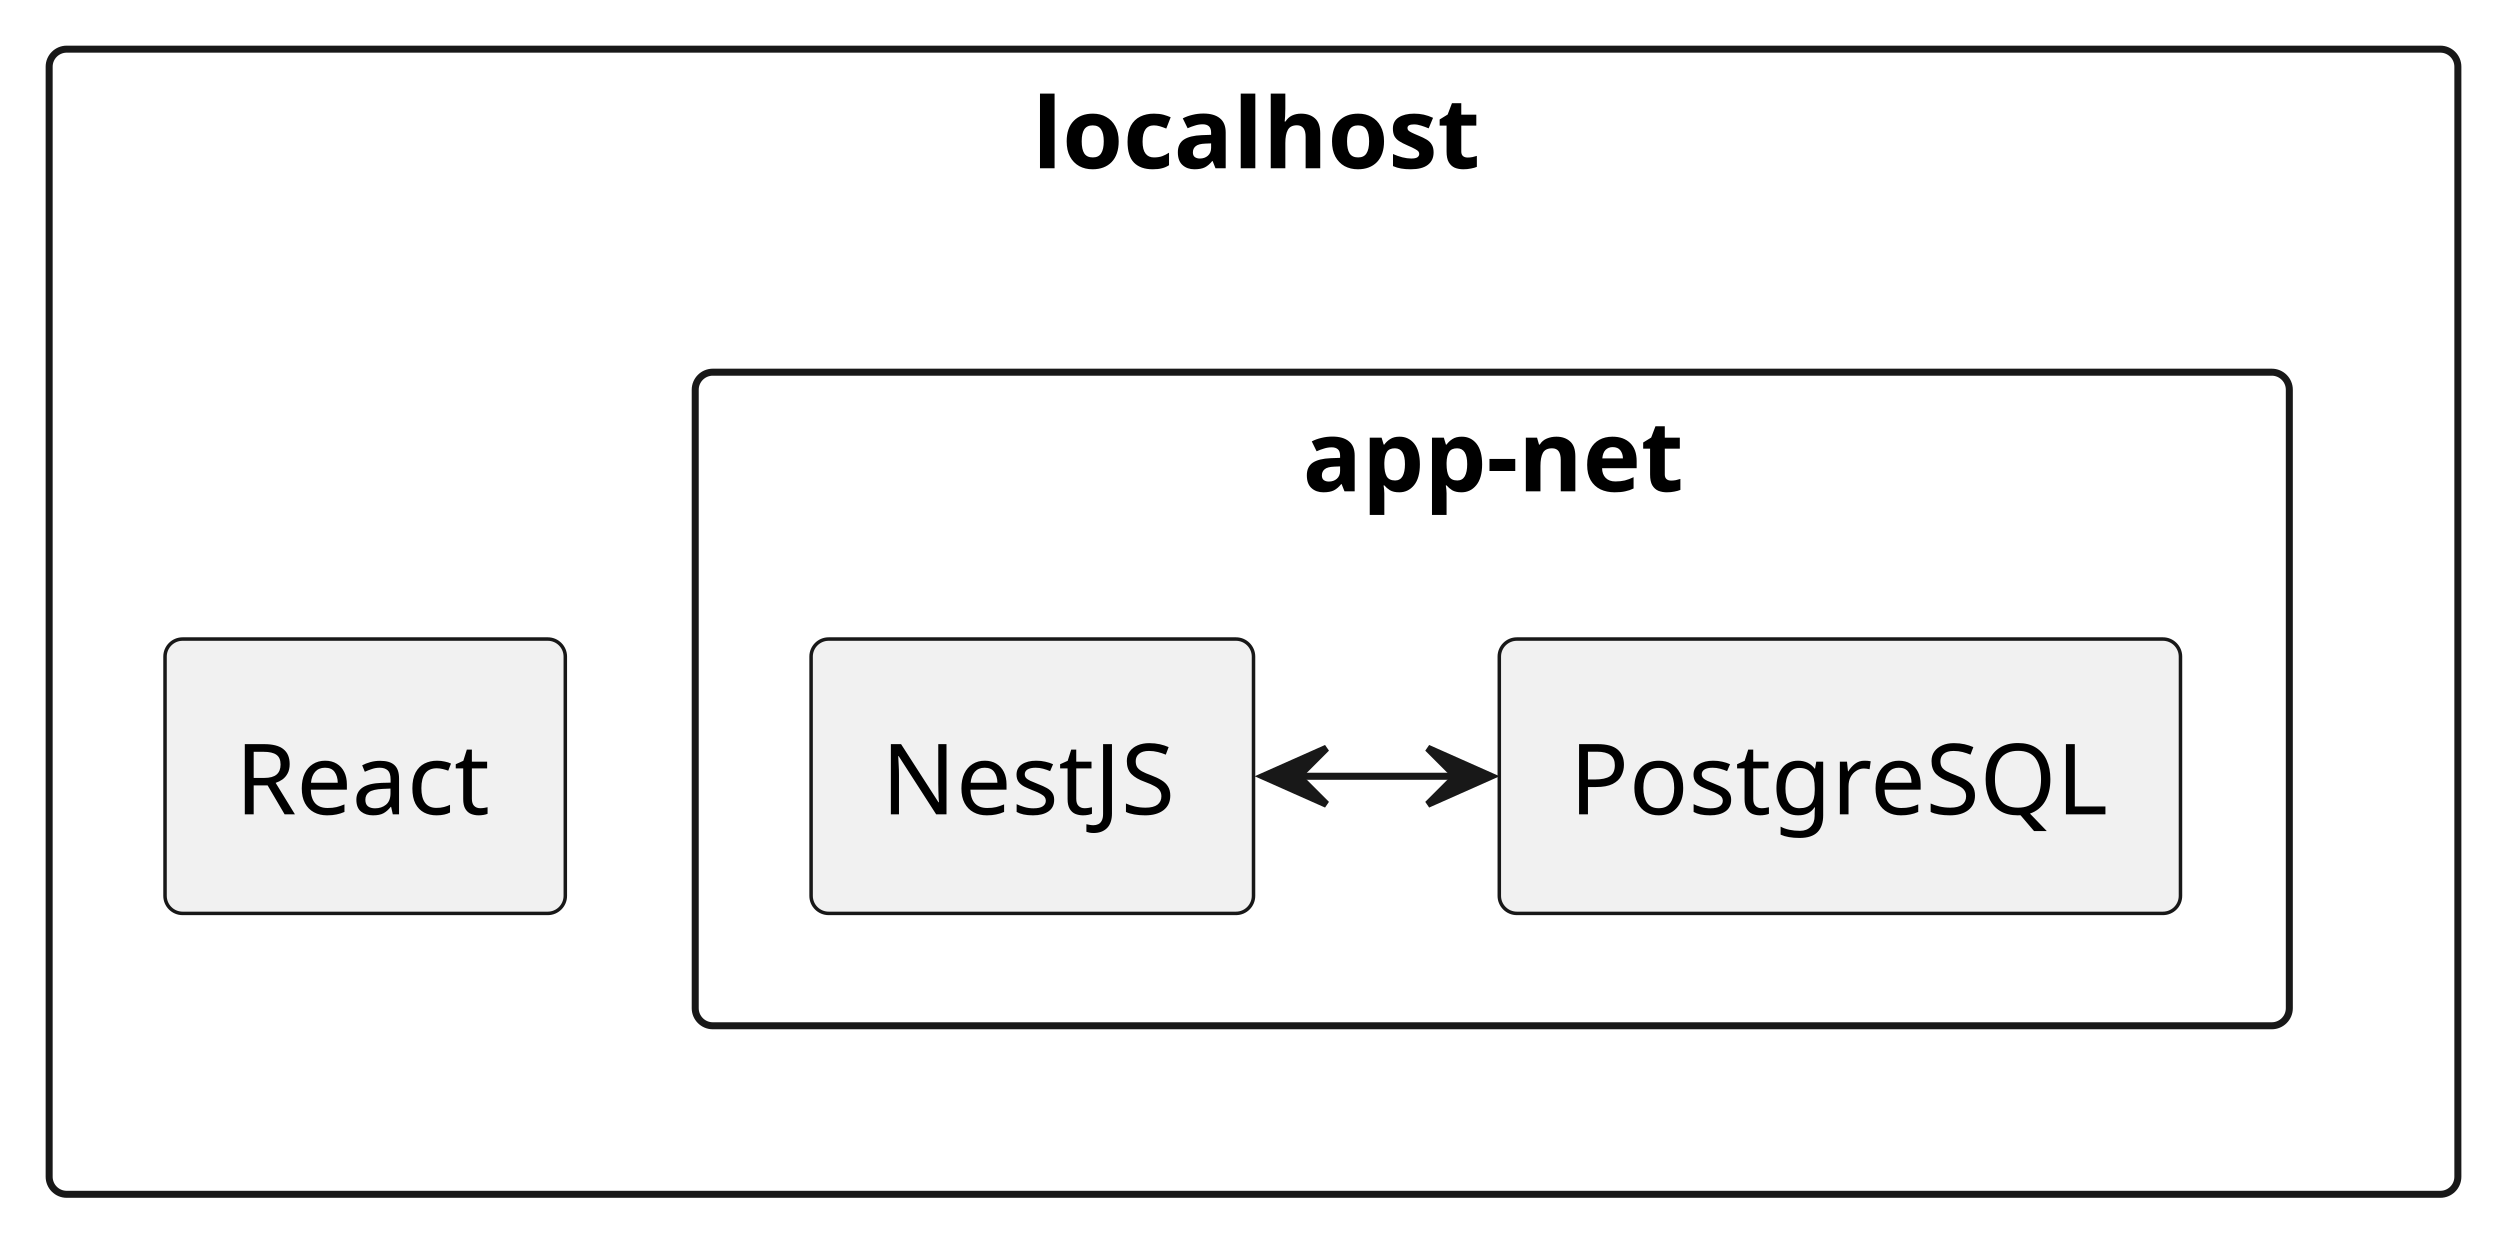
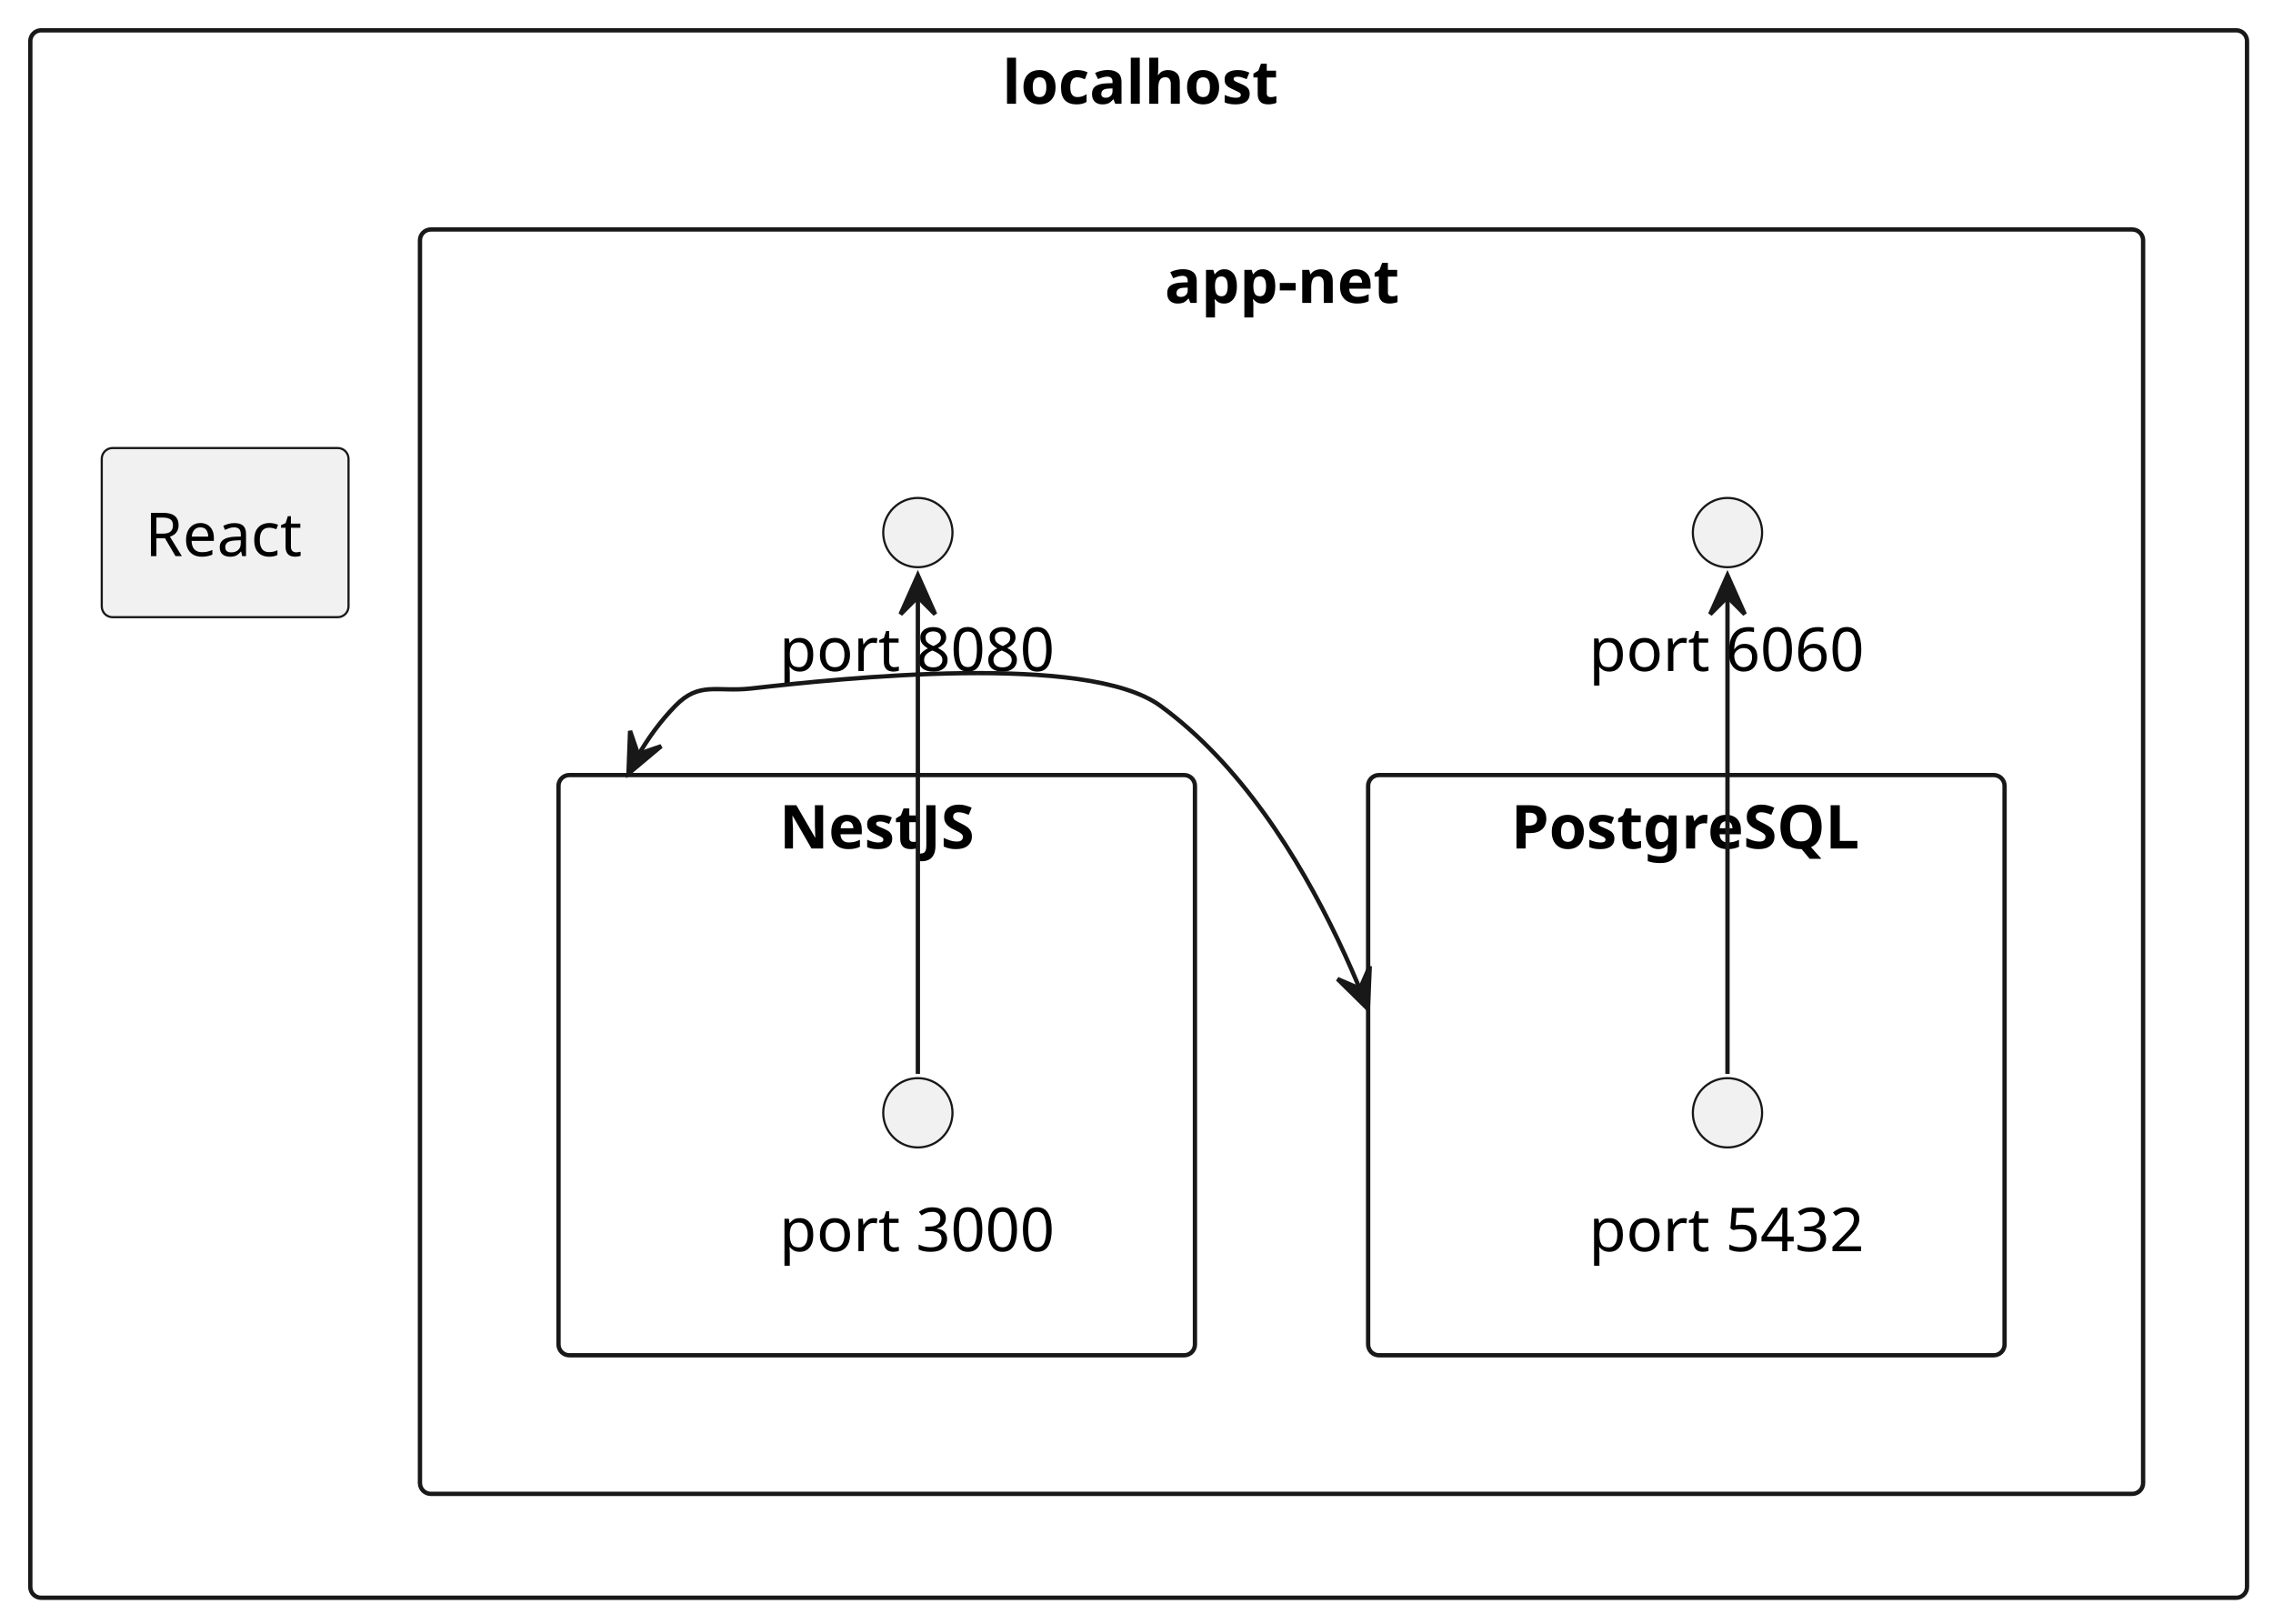
- <svg xmlns="http://www.w3.org/2000/svg" contentStyleType="text/css" height="176px" preserveAspectRatio="none" style="width:356px;height:176px;background:#FFFFFF;" version="1.1" viewBox="0 0 356 176" width="356px" zoomAndPan="magnify">
+ <svg xmlns="http://www.w3.org/2000/svg" contentStyleType="text/css" height="375px" preserveAspectRatio="none" style="width:525px;height:375px;background:#FFFFFF;" version="1.1" viewBox="0 0 525 375" width="525px" zoomAndPan="magnify">
  <defs />
  <g>
    <g id="cluster_localhost">
-       <rect fill="none" height="163.07" rx="2.5" ry="2.5" style="stroke:#181818;stroke-width:1.0;" width="343" x="7" y="7" />
-       <text fill="#000000" font-family="sans-serif" font-size="14" font-weight="bold" lengthAdjust="spacing" textLength="63" x="147" y="23.966">localhost</text>
+       <rect fill="none" height="362" rx="2.5" ry="2.5" style="stroke:#181818;stroke-width:1.0;" width="512" x="7" y="7" />
+       <text fill="#000000" font-family="sans-serif" font-size="14" font-weight="bold" lengthAdjust="spacing" textLength="63" x="231.5" y="23.966">localhost</text>
    </g>
    <g id="cluster_app-net">
-       <rect fill="none" height="93.07" rx="2.5" ry="2.5" style="stroke:#181818;stroke-width:1.0;" width="227" x="99" y="53" />
-       <text fill="#000000" font-family="sans-serif" font-size="14" font-weight="bold" lengthAdjust="spacing" textLength="54" x="185.5" y="69.966">app-net</text>
+       <rect fill="none" height="292" rx="2.5" ry="2.5" style="stroke:#181818;stroke-width:1.0;" width="398" x="97" y="53" />
+       <text fill="#000000" font-family="sans-serif" font-size="14" font-weight="bold" lengthAdjust="spacing" textLength="54" x="269" y="69.966">app-net</text>
+     </g>
+     <g id="cluster_NestJS">
+       <rect fill="none" height="134" rx="2.5" ry="2.5" style="stroke:#181818;stroke-width:1.0;" width="147" x="129" y="179" />
+       <text fill="#000000" font-family="sans-serif" font-size="14" font-weight="bold" lengthAdjust="spacing" textLength="45" x="180" y="195.966">NestJS</text>
+     </g>
+     <g id="cluster_PostgreSQL">
+       <rect fill="none" height="134" rx="2.5" ry="2.5" style="stroke:#181818;stroke-width:1.0;" width="147" x="316" y="179" />
+       <text fill="#000000" font-family="sans-serif" font-size="14" font-weight="bold" lengthAdjust="spacing" textLength="81" x="349" y="195.966">PostgreSQL</text>
    </g>
    <g id="elem_React">
-       <rect fill="#F1F1F1" height="39.068" rx="2.5" ry="2.5" style="stroke:#181818;stroke-width:0.5;" width="57" x="23.5" y="91" />
-       <text fill="#000000" font-family="sans-serif" font-size="14" lengthAdjust="spacing" textLength="37" x="33.5" y="115.966">React</text>
+       <rect fill="#F1F1F1" height="39.068" rx="2.5" ry="2.5" style="stroke:#181818;stroke-width:0.5;" width="57" x="23.5" y="103.47" />
+       <text fill="#000000" font-family="sans-serif" font-size="14" lengthAdjust="spacing" textLength="37" x="33.5" y="128.436">React</text>
    </g>
-     <g id="elem_NestJS">
-       <rect fill="#F1F1F1" height="39.068" rx="2.5" ry="2.5" style="stroke:#181818;stroke-width:0.5;" width="63" x="115.5" y="91" />
-       <text fill="#000000" font-family="sans-serif" font-size="14" lengthAdjust="spacing" textLength="43" x="125.5" y="115.966">NestJS</text>
+     <g id="elem_portout_nest">
+       <ellipse cx="212" cy="123" fill="#F1F1F1" rx="8" ry="8" style="stroke:#181818;stroke-width:0.5;" />
+       <text fill="#000000" font-family="sans-serif" font-size="14" lengthAdjust="spacing" textLength="64" x="180" y="154.966">port 8080</text>
    </g>
-     <g id="elem_PostgreSQL">
-       <rect fill="#F1F1F1" height="39.068" rx="2.5" ry="2.5" style="stroke:#181818;stroke-width:0.5;" width="97" x="213.5" y="91" />
-       <text fill="#000000" font-family="sans-serif" font-size="14" lengthAdjust="spacing" textLength="77" x="223.5" y="115.966">PostgreSQL</text>
+     <g id="elem_portout_postgre">
+       <ellipse cx="399" cy="123" fill="#F1F1F1" rx="8" ry="8" style="stroke:#181818;stroke-width:0.5;" />
+       <text fill="#000000" font-family="sans-serif" font-size="14" lengthAdjust="spacing" textLength="64" x="367" y="154.966">port 6060</text>
    </g>
-     <g id="link_NestJS_PostgreSQL">
-       <path d="M184.81,110.54 C192.38,110.54 199.95,110.54 207.52,110.54 " fill="none" id="NestJS-PostgreSQL" style="stroke:#181818;stroke-width:1.0;" />
-       <polygon fill="#181818" points="212.31,110.54,203.31,106.54,207.31,110.54,203.31,114.54,212.31,110.54" style="stroke:#181818;stroke-width:1.0;" />
-       <polygon fill="#181818" points="179.89,110.54,188.89,114.54,184.89,110.54,188.89,106.54,179.89,110.54" style="stroke:#181818;stroke-width:1.0;" />
+     <g id="elem_portin_nest">
+       <ellipse cx="212" cy="257" fill="#F1F1F1" rx="8" ry="8" style="stroke:#181818;stroke-width:0.5;" />
+       <text fill="#000000" font-family="sans-serif" font-size="14" lengthAdjust="spacing" textLength="64" x="180" y="288.966">port 3000</text>
+     </g>
+     <g id="elem_portin_postgre">
+       <ellipse cx="399" cy="257" fill="#F1F1F1" rx="8" ry="8" style="stroke:#181818;stroke-width:0.5;" />
+       <text fill="#000000" font-family="sans-serif" font-size="14" lengthAdjust="spacing" textLength="64" x="367" y="288.966">port 5432</text>
+     </g>
+     <g id="link_portout_nest_portin_nest">
+       <path d="M212,137.8 C212,165.3 212,226.18 212,248.01 " fill="none" id="portout_nest-backto-portin_nest" style="stroke:#181818;stroke-width:1.0;" />
+       <polygon fill="#181818" points="212,132.86,208,141.86,212,137.86,216,141.86,212,132.86" style="stroke:#181818;stroke-width:1.0;" />
+     </g>
+     <g id="link_portout_postgre_portin_postgre">
+       <path d="M399,137.8 C399,165.3 399,226.18 399,248.01 " fill="none" id="portout_postgre-backto-portin_postgre" style="stroke:#181818;stroke-width:1.0;" />
+       <polygon fill="#181818" points="399,132.86,395,141.86,399,137.86,403,141.86,399,132.86" style="stroke:#181818;stroke-width:1.0;" />
+     </g>
+     <g id="link_PostgreSQL_NestJS">
+       <path d="M315.948,233.003 C315.845,232.742 315.742,232.481 315.637,232.217 C315.428,231.691 315.215,231.159 314.998,230.623 C313.259,226.33 311.258,221.72 308.984,216.958 C299.887,197.907 286.43,176.415 268,163 C251.01,150.63 194.39,156.64 173.5,159 C165.57,159.89 161.57,157.29 156,163 C152.512,166.576 149.581,170.605 147.124,174.931 C146.51,176.013 145.925,177.113 145.369,178.23 C145.299,178.369 145.23,178.509 145.162,178.649 " fill="none" id="PostgreSQL-NestJS" style="stroke:#181818;stroke-width:1.0;" />
+       <polygon fill="#181818" points="145.162,178.649,152.715,172.329,147.363,174.16,145.532,168.807,145.162,178.649" style="stroke:#181818;stroke-width:1.0;" />
+       <polygon fill="#181818" points="315.948,233.003,316.375,223.163,314.117,228.35,308.93,226.093,315.948,233.003" style="stroke:#181818;stroke-width:1.0;" />
    </g>
  </g>
</svg>
